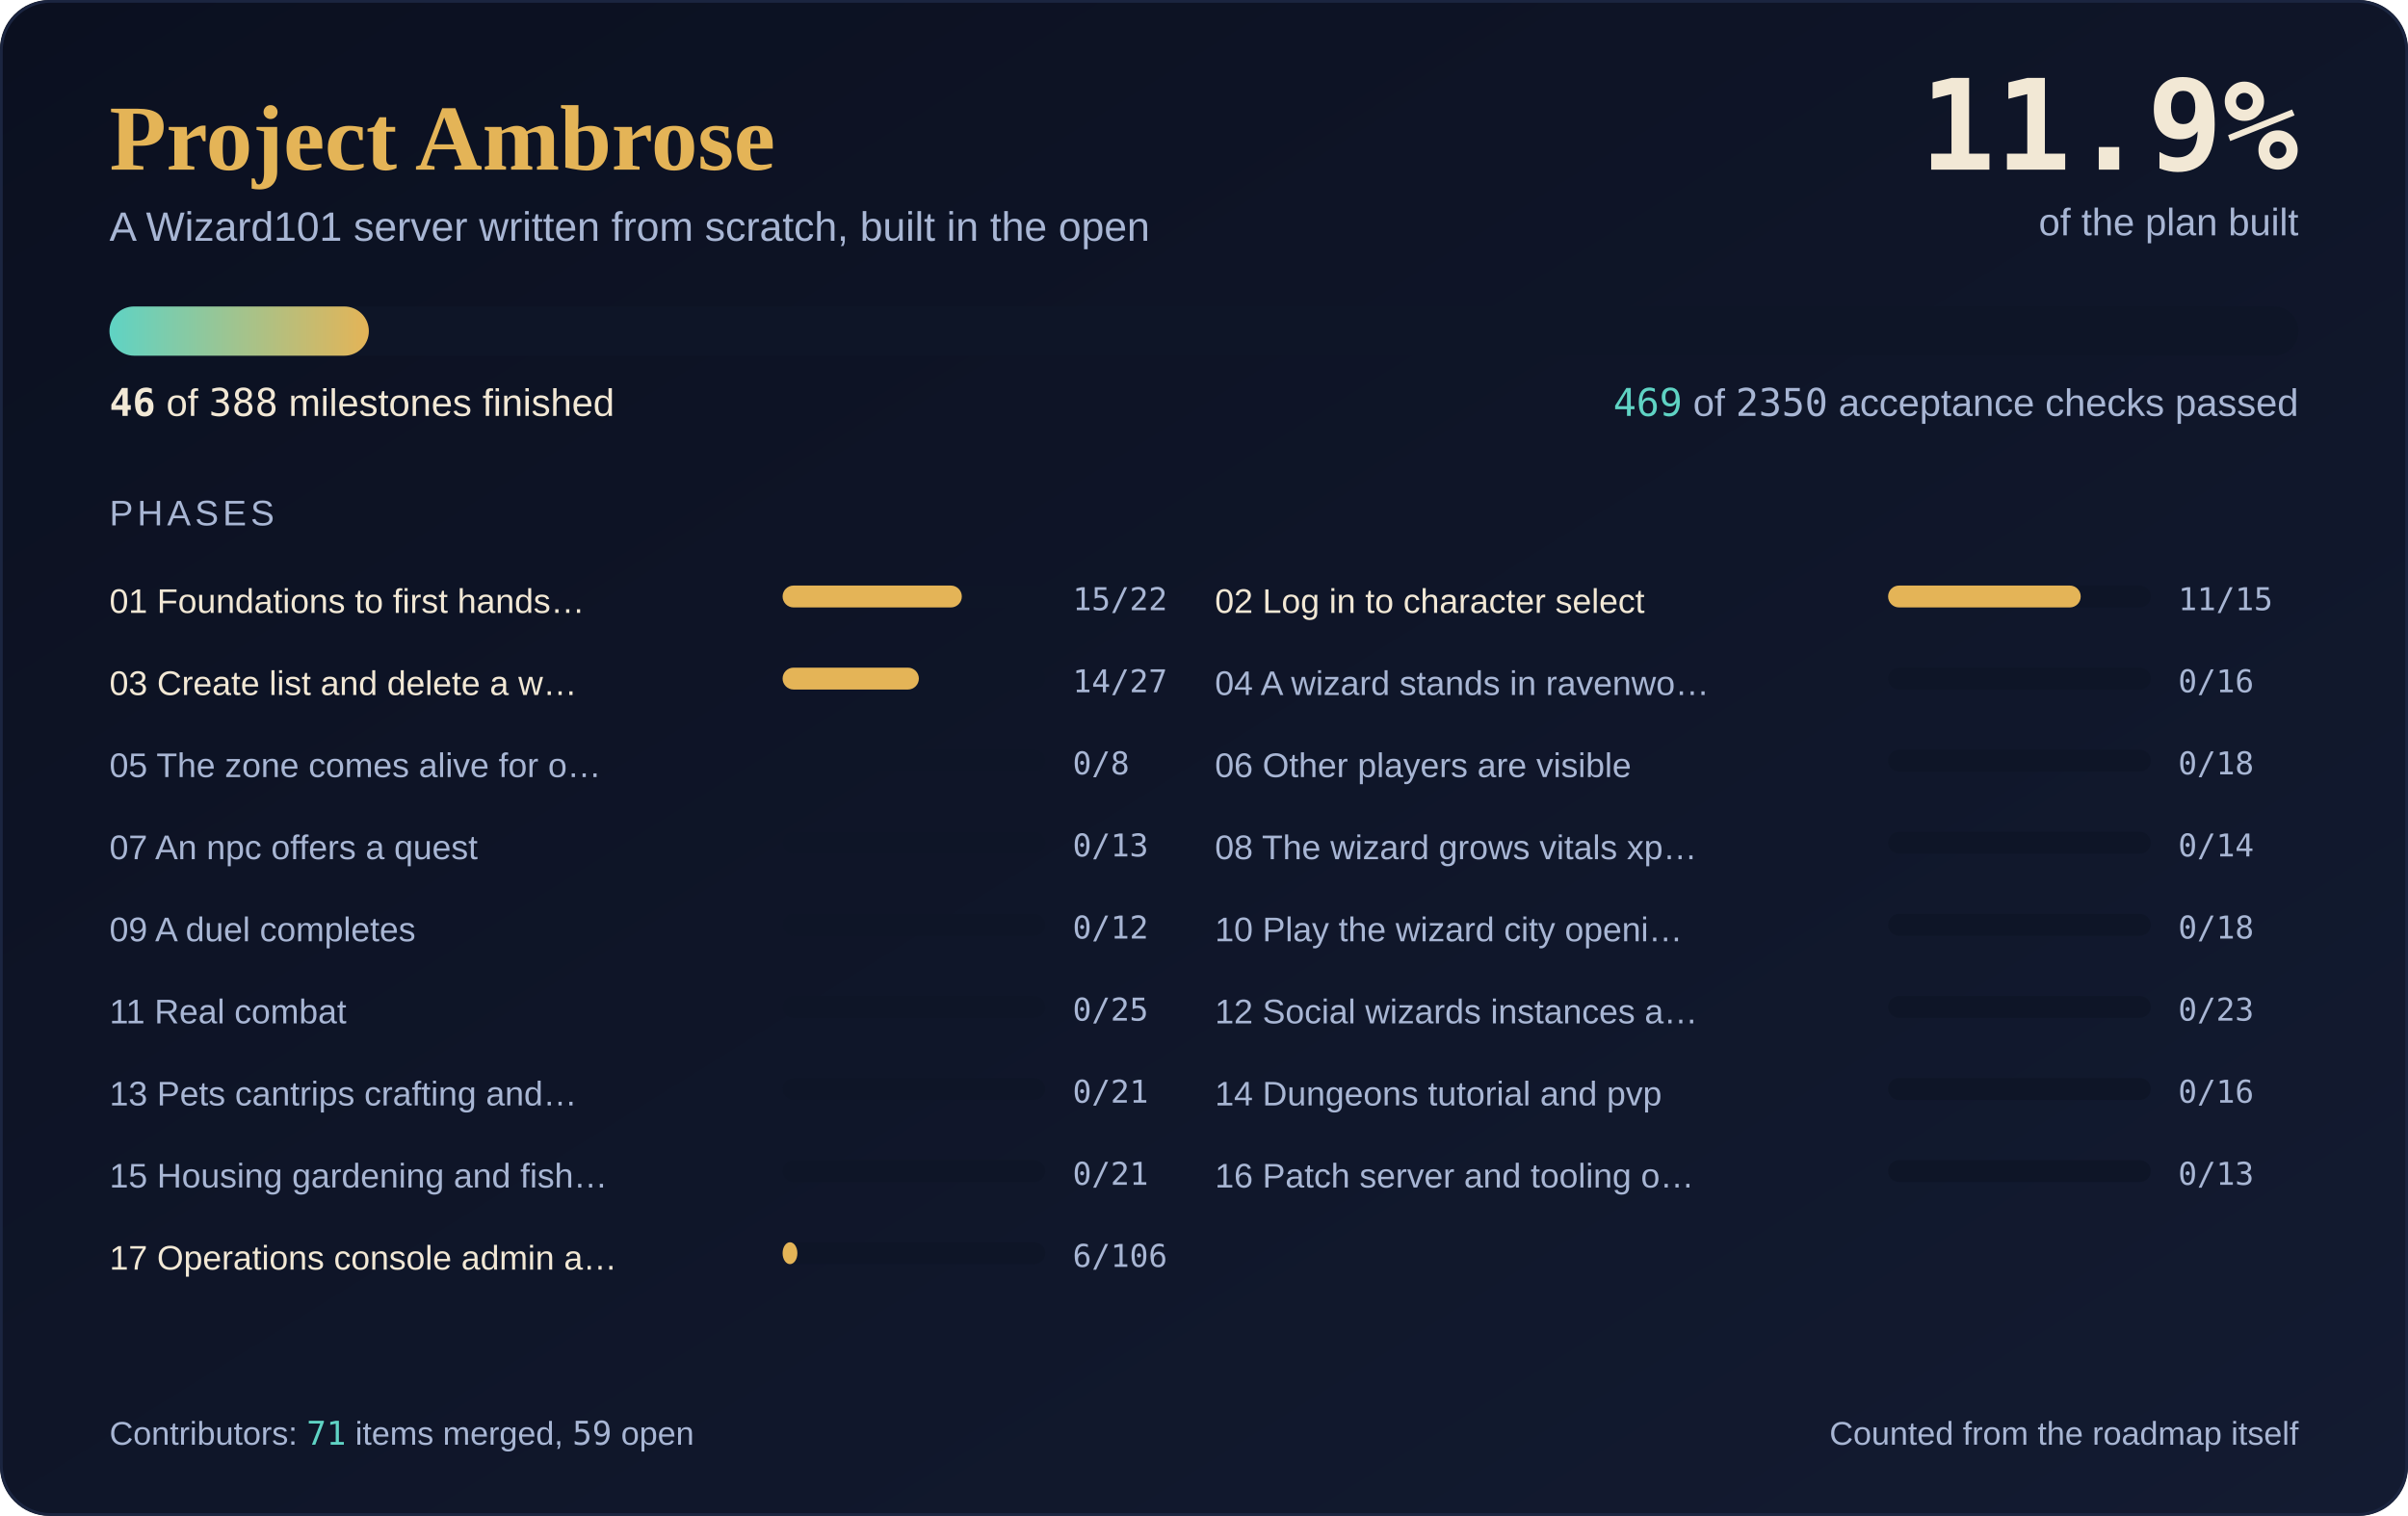
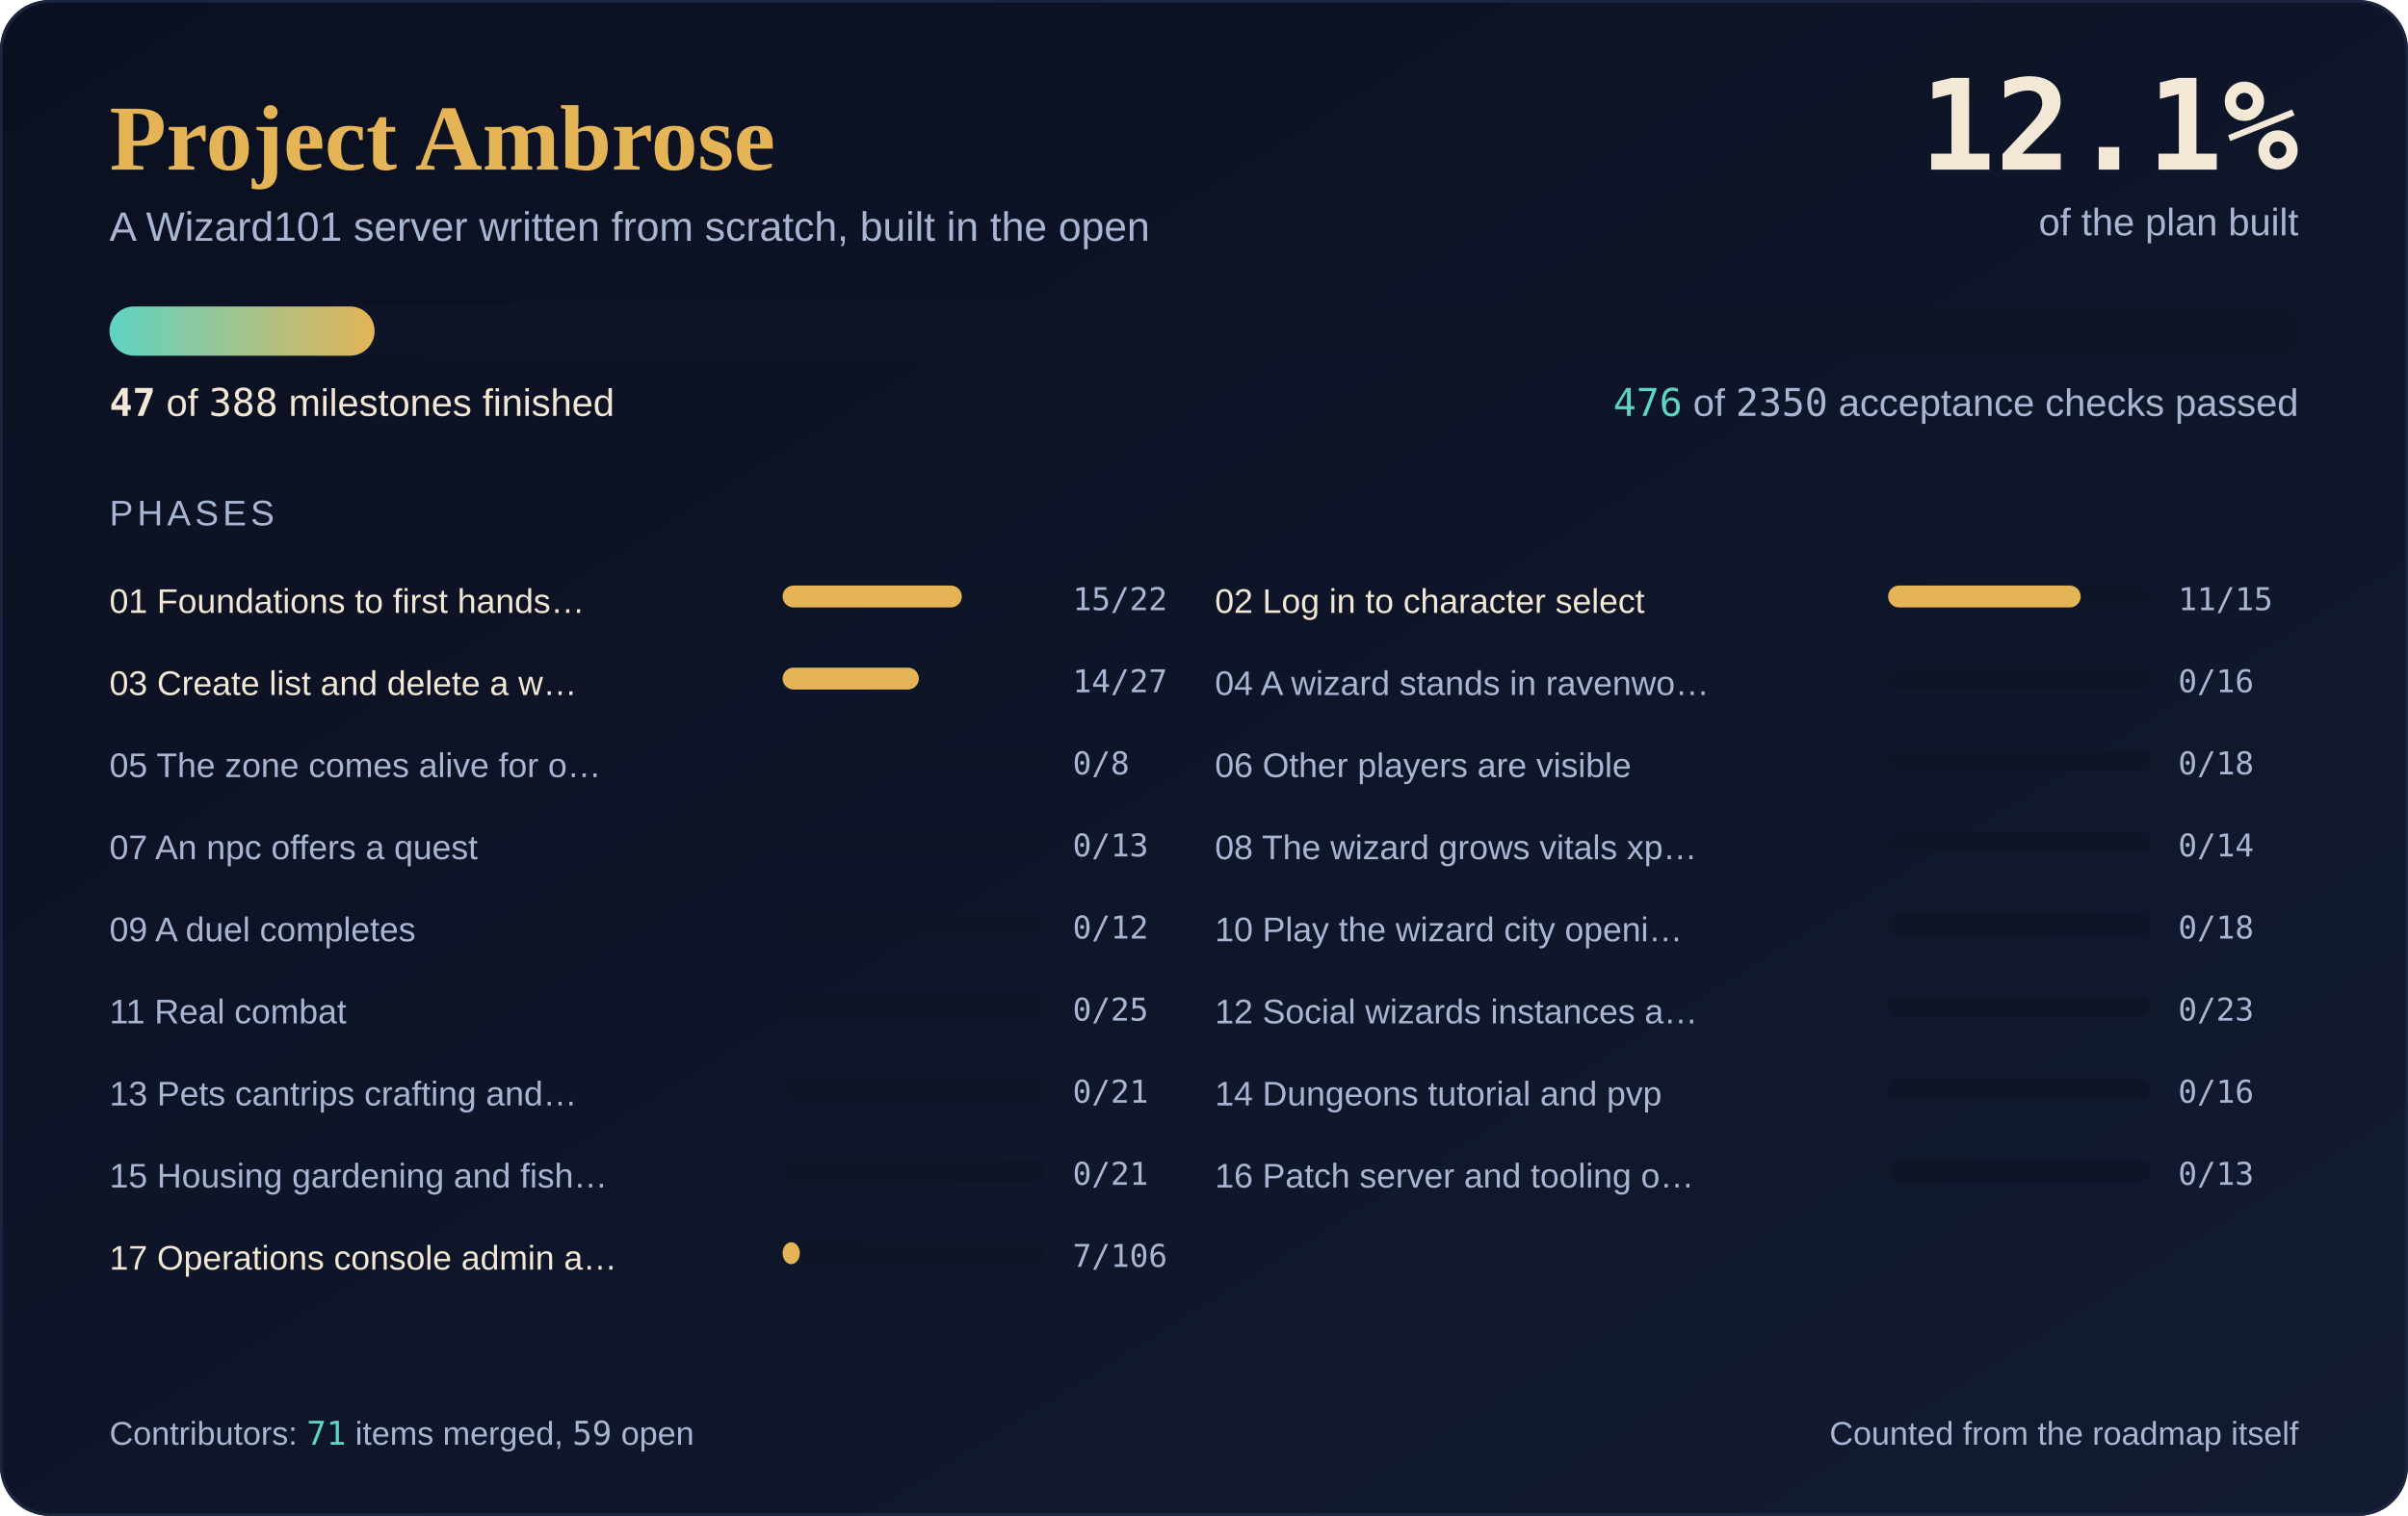
- <svg xmlns="http://www.w3.org/2000/svg" width="880" height="554" viewBox="0 0 880 554" role="img" aria-label="Project Ambrose progress: 46 of 388 milestones complete, 11.9 percent">
+ <svg xmlns="http://www.w3.org/2000/svg" width="880" height="554" viewBox="0 0 880 554" role="img" aria-label="Project Ambrose progress: 47 of 388 milestones complete, 12.1 percent">
  <defs>
    <linearGradient id="sky" x1="0" y1="0" x2="1" y2="1">
      <stop offset="0" stop-color="#0B1020" />
      <stop offset="1" stop-color="#131B31" />
    </linearGradient>
    <linearGradient id="fill" x1="0" y1="0" x2="1" y2="0">
      <stop offset="0" stop-color="#5FD3C4" />
      <stop offset="1" stop-color="#E4B457" />
    </linearGradient>
  </defs>
  <rect width="880" height="554" rx="18" fill="url(#sky)" />
  <rect x="0.5" y="0.5" width="879" height="553" rx="18" fill="none" stroke="#1B2540" />
  <text x="40" y="62" font-family="'Cormorant Garamond', Georgia, 'Times New Roman', serif" font-size="34" font-weight="600" fill="#E4B457">Project Ambrose</text>
  <text x="40" y="88" font-family="Karla, 'Segoe UI', 'Helvetica Neue', Arial, sans-serif" font-size="15" fill="#A8B6D4">A Wizard101 server written from scratch, built in the open</text>
-   <text x="840" y="62" text-anchor="end" font-family="'JetBrains Mono', Consolas, 'DejaVu Sans Mono', monospace" font-size="46" font-weight="700" fill="#F2E8D5">11.9%</text>
+   <text x="840" y="62" text-anchor="end" font-family="'JetBrains Mono', Consolas, 'DejaVu Sans Mono', monospace" font-size="46" font-weight="700" fill="#F2E8D5">12.1%</text>
  <text x="840" y="86" text-anchor="end" font-family="Karla, 'Segoe UI', 'Helvetica Neue', Arial, sans-serif" font-size="14" fill="#A8B6D4">of the plan built</text>
  <rect x="40" y="112" width="800" height="18" rx="9.0" fill="#0E1527" />
-   <rect x="40" y="112" width="94.8" height="18" rx="9.0" fill="url(#fill)" />
+   <rect x="40" y="112" width="96.9" height="18" rx="9.0" fill="url(#fill)" />
  <text x="40" y="152" font-family="Karla, 'Segoe UI', 'Helvetica Neue', Arial, sans-serif" font-size="14" fill="#F2E8D5">
-     <tspan font-family="'JetBrains Mono', Consolas, 'DejaVu Sans Mono', monospace" font-weight="700">46</tspan> of <tspan font-family="'JetBrains Mono', Consolas, 'DejaVu Sans Mono', monospace">388</tspan> milestones finished</text>
+     <tspan font-family="'JetBrains Mono', Consolas, 'DejaVu Sans Mono', monospace" font-weight="700">47</tspan> of <tspan font-family="'JetBrains Mono', Consolas, 'DejaVu Sans Mono', monospace">388</tspan> milestones finished</text>
  <text x="840" y="152" text-anchor="end" font-family="Karla, 'Segoe UI', 'Helvetica Neue', Arial, sans-serif" font-size="14" fill="#A8B6D4">
-     <tspan font-family="'JetBrains Mono', Consolas, 'DejaVu Sans Mono', monospace" fill="#5FD3C4">469</tspan> of <tspan font-family="'JetBrains Mono', Consolas, 'DejaVu Sans Mono', monospace">2350</tspan> acceptance checks passed</text>
+     <tspan font-family="'JetBrains Mono', Consolas, 'DejaVu Sans Mono', monospace" fill="#5FD3C4">476</tspan> of <tspan font-family="'JetBrains Mono', Consolas, 'DejaVu Sans Mono', monospace">2350</tspan> acceptance checks passed</text>
  <text x="40" y="192" font-family="Karla, 'Segoe UI', 'Helvetica Neue', Arial, sans-serif" font-size="13" fill="#A8B6D4" letter-spacing="1.5">PHASES</text>
  <text x="40" y="224" font-family="Karla, 'Segoe UI', 'Helvetica Neue', Arial, sans-serif" font-size="12.5" fill="#F2E8D5">01 Foundations to first hands…</text>
  <rect x="286" y="214" width="96" height="8" rx="4.0" fill="#0E1527" />
  <rect x="286" y="214" width="65.5" height="8" rx="4.0" fill="#E4B457" />
  <text x="392" y="223" font-family="'JetBrains Mono', Consolas, 'DejaVu Sans Mono', monospace" font-size="11.5" fill="#A8B6D4">15/22</text>
  <text x="444" y="224" font-family="Karla, 'Segoe UI', 'Helvetica Neue', Arial, sans-serif" font-size="12.5" fill="#F2E8D5">02 Log in to character select</text>
  <rect x="690" y="214" width="96" height="8" rx="4.0" fill="#0E1527" />
  <rect x="690" y="214" width="70.4" height="8" rx="4.0" fill="#E4B457" />
  <text x="796" y="223" font-family="'JetBrains Mono', Consolas, 'DejaVu Sans Mono', monospace" font-size="11.5" fill="#A8B6D4">11/15</text>
  <text x="40" y="254" font-family="Karla, 'Segoe UI', 'Helvetica Neue', Arial, sans-serif" font-size="12.5" fill="#F2E8D5">03 Create list and delete a w…</text>
  <rect x="286" y="244" width="96" height="8" rx="4.0" fill="#0E1527" />
  <rect x="286" y="244" width="49.8" height="8" rx="4.0" fill="#E4B457" />
  <text x="392" y="253" font-family="'JetBrains Mono', Consolas, 'DejaVu Sans Mono', monospace" font-size="11.5" fill="#A8B6D4">14/27</text>
  <text x="444" y="254" font-family="Karla, 'Segoe UI', 'Helvetica Neue', Arial, sans-serif" font-size="12.5" fill="#A8B6D4">04 A wizard stands in ravenwo…</text>
  <rect x="690" y="244" width="96" height="8" rx="4.0" fill="#0E1527" />
  <text x="796" y="253" font-family="'JetBrains Mono', Consolas, 'DejaVu Sans Mono', monospace" font-size="11.5" fill="#A8B6D4">0/16</text>
  <text x="40" y="284" font-family="Karla, 'Segoe UI', 'Helvetica Neue', Arial, sans-serif" font-size="12.5" fill="#A8B6D4">05 The zone comes alive for o…</text>
  <rect x="286" y="274" width="96" height="8" rx="4.0" fill="#0E1527" />
  <text x="392" y="283" font-family="'JetBrains Mono', Consolas, 'DejaVu Sans Mono', monospace" font-size="11.5" fill="#A8B6D4">0/8</text>
  <text x="444" y="284" font-family="Karla, 'Segoe UI', 'Helvetica Neue', Arial, sans-serif" font-size="12.5" fill="#A8B6D4">06 Other players are visible</text>
  <rect x="690" y="274" width="96" height="8" rx="4.0" fill="#0E1527" />
  <text x="796" y="283" font-family="'JetBrains Mono', Consolas, 'DejaVu Sans Mono', monospace" font-size="11.5" fill="#A8B6D4">0/18</text>
  <text x="40" y="314" font-family="Karla, 'Segoe UI', 'Helvetica Neue', Arial, sans-serif" font-size="12.5" fill="#A8B6D4">07 An npc offers a quest</text>
  <rect x="286" y="304" width="96" height="8" rx="4.0" fill="#0E1527" />
  <text x="392" y="313" font-family="'JetBrains Mono', Consolas, 'DejaVu Sans Mono', monospace" font-size="11.5" fill="#A8B6D4">0/13</text>
  <text x="444" y="314" font-family="Karla, 'Segoe UI', 'Helvetica Neue', Arial, sans-serif" font-size="12.5" fill="#A8B6D4">08 The wizard grows vitals xp…</text>
  <rect x="690" y="304" width="96" height="8" rx="4.0" fill="#0E1527" />
  <text x="796" y="313" font-family="'JetBrains Mono', Consolas, 'DejaVu Sans Mono', monospace" font-size="11.5" fill="#A8B6D4">0/14</text>
  <text x="40" y="344" font-family="Karla, 'Segoe UI', 'Helvetica Neue', Arial, sans-serif" font-size="12.5" fill="#A8B6D4">09 A duel completes</text>
  <rect x="286" y="334" width="96" height="8" rx="4.0" fill="#0E1527" />
  <text x="392" y="343" font-family="'JetBrains Mono', Consolas, 'DejaVu Sans Mono', monospace" font-size="11.5" fill="#A8B6D4">0/12</text>
  <text x="444" y="344" font-family="Karla, 'Segoe UI', 'Helvetica Neue', Arial, sans-serif" font-size="12.5" fill="#A8B6D4">10 Play the wizard city openi…</text>
  <rect x="690" y="334" width="96" height="8" rx="4.0" fill="#0E1527" />
  <text x="796" y="343" font-family="'JetBrains Mono', Consolas, 'DejaVu Sans Mono', monospace" font-size="11.5" fill="#A8B6D4">0/18</text>
  <text x="40" y="374" font-family="Karla, 'Segoe UI', 'Helvetica Neue', Arial, sans-serif" font-size="12.5" fill="#A8B6D4">11 Real combat</text>
  <rect x="286" y="364" width="96" height="8" rx="4.0" fill="#0E1527" />
  <text x="392" y="373" font-family="'JetBrains Mono', Consolas, 'DejaVu Sans Mono', monospace" font-size="11.5" fill="#A8B6D4">0/25</text>
  <text x="444" y="374" font-family="Karla, 'Segoe UI', 'Helvetica Neue', Arial, sans-serif" font-size="12.5" fill="#A8B6D4">12 Social wizards instances a…</text>
  <rect x="690" y="364" width="96" height="8" rx="4.0" fill="#0E1527" />
  <text x="796" y="373" font-family="'JetBrains Mono', Consolas, 'DejaVu Sans Mono', monospace" font-size="11.5" fill="#A8B6D4">0/23</text>
  <text x="40" y="404" font-family="Karla, 'Segoe UI', 'Helvetica Neue', Arial, sans-serif" font-size="12.5" fill="#A8B6D4">13 Pets cantrips crafting and…</text>
  <rect x="286" y="394" width="96" height="8" rx="4.0" fill="#0E1527" />
  <text x="392" y="403" font-family="'JetBrains Mono', Consolas, 'DejaVu Sans Mono', monospace" font-size="11.5" fill="#A8B6D4">0/21</text>
  <text x="444" y="404" font-family="Karla, 'Segoe UI', 'Helvetica Neue', Arial, sans-serif" font-size="12.5" fill="#A8B6D4">14 Dungeons tutorial and pvp</text>
  <rect x="690" y="394" width="96" height="8" rx="4.0" fill="#0E1527" />
  <text x="796" y="403" font-family="'JetBrains Mono', Consolas, 'DejaVu Sans Mono', monospace" font-size="11.5" fill="#A8B6D4">0/16</text>
  <text x="40" y="434" font-family="Karla, 'Segoe UI', 'Helvetica Neue', Arial, sans-serif" font-size="12.5" fill="#A8B6D4">15 Housing gardening and fish…</text>
  <rect x="286" y="424" width="96" height="8" rx="4.0" fill="#0E1527" />
  <text x="392" y="433" font-family="'JetBrains Mono', Consolas, 'DejaVu Sans Mono', monospace" font-size="11.5" fill="#A8B6D4">0/21</text>
  <text x="444" y="434" font-family="Karla, 'Segoe UI', 'Helvetica Neue', Arial, sans-serif" font-size="12.5" fill="#A8B6D4">16 Patch server and tooling o…</text>
  <rect x="690" y="424" width="96" height="8" rx="4.0" fill="#0E1527" />
  <text x="796" y="433" font-family="'JetBrains Mono', Consolas, 'DejaVu Sans Mono', monospace" font-size="11.5" fill="#A8B6D4">0/13</text>
  <text x="40" y="464" font-family="Karla, 'Segoe UI', 'Helvetica Neue', Arial, sans-serif" font-size="12.5" fill="#F2E8D5">17 Operations console admin a…</text>
  <rect x="286" y="454" width="96" height="8" rx="4.0" fill="#0E1527" />
-   <rect x="286" y="454" width="5.4" height="8" rx="4.0" fill="#E4B457" />
-   <text x="392" y="463" font-family="'JetBrains Mono', Consolas, 'DejaVu Sans Mono', monospace" font-size="11.5" fill="#A8B6D4">6/106</text>
+   <rect x="286" y="454" width="6.3" height="8" rx="4.0" fill="#E4B457" />
+   <text x="392" y="463" font-family="'JetBrains Mono', Consolas, 'DejaVu Sans Mono', monospace" font-size="11.5" fill="#A8B6D4">7/106</text>
  <text x="40" y="528" font-family="Karla, 'Segoe UI', 'Helvetica Neue', Arial, sans-serif" font-size="12" fill="#A8B6D4">Contributors: <tspan font-family="'JetBrains Mono', Consolas, 'DejaVu Sans Mono', monospace" fill="#5FD3C4">71</tspan> items merged, <tspan font-family="'JetBrains Mono', Consolas, 'DejaVu Sans Mono', monospace">59</tspan> open</text>
  <text x="840" y="528" text-anchor="end" font-family="Karla, 'Segoe UI', 'Helvetica Neue', Arial, sans-serif" font-size="12" fill="#A8B6D4">Counted from the roadmap itself</text>
</svg>
